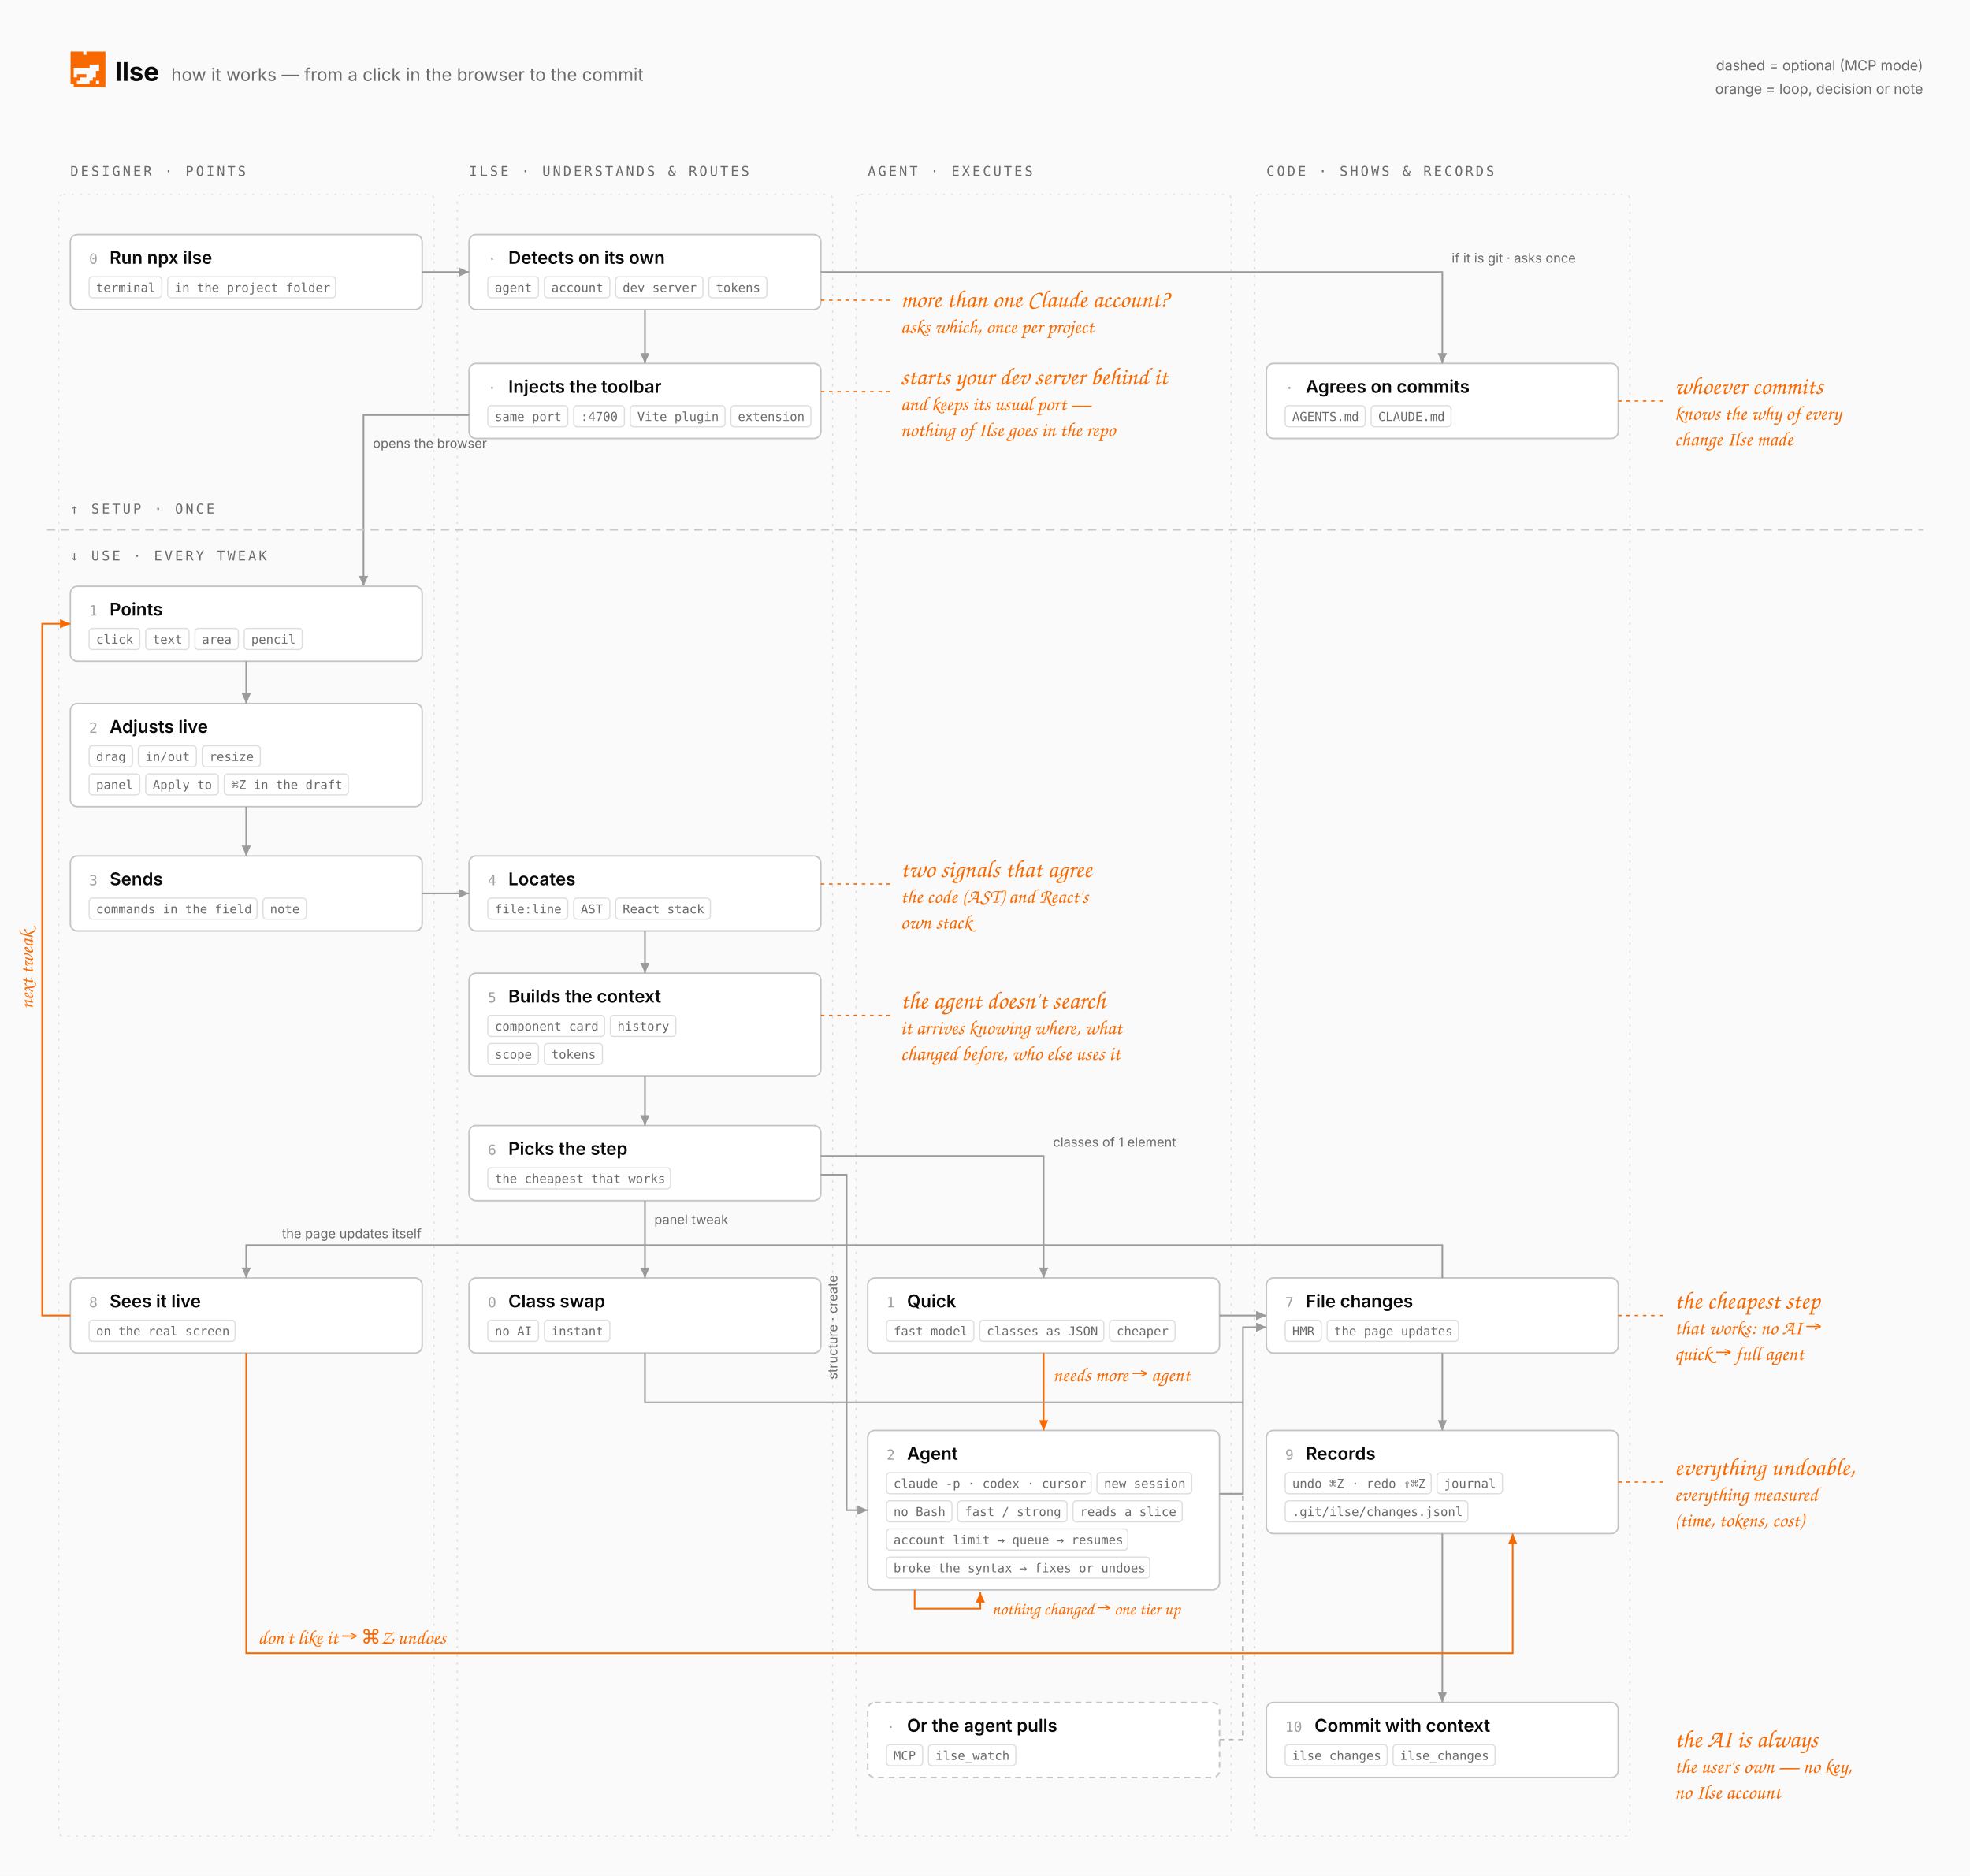
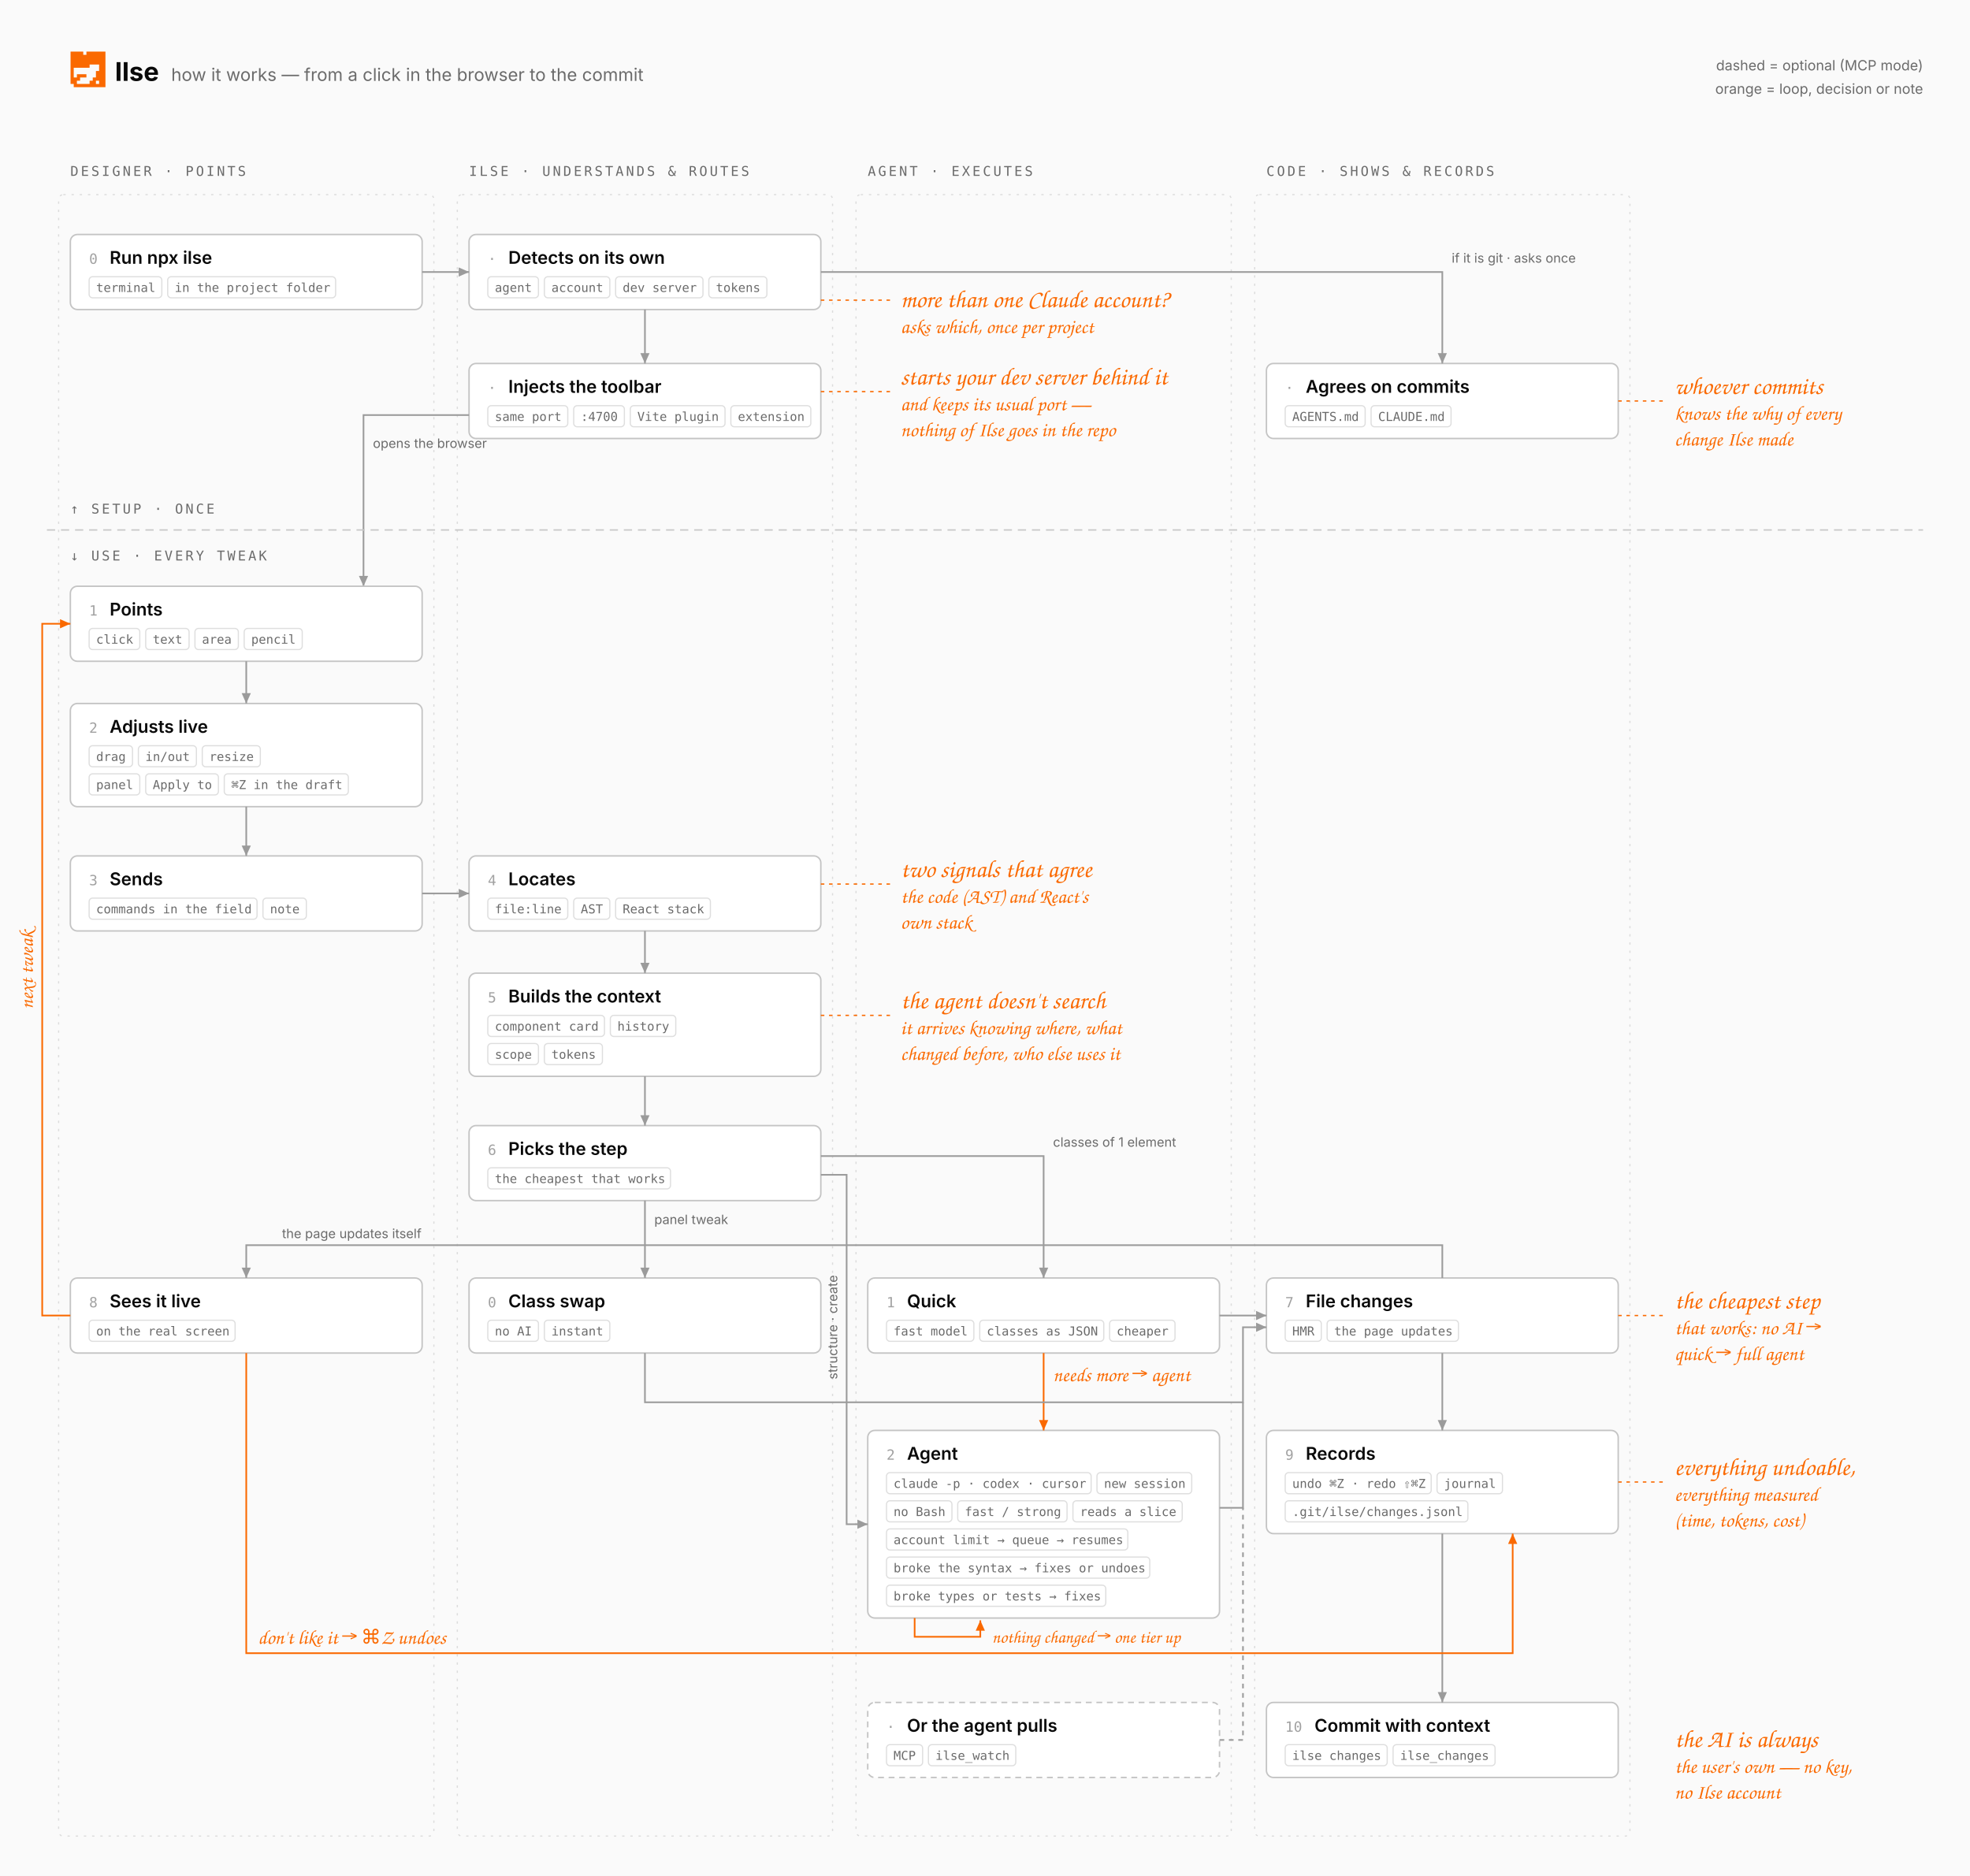
<svg xmlns="http://www.w3.org/2000/svg" width="1680" height="1600" viewBox="0 0 1680 1600" role="img" aria-labelledby="t d">
  <defs>
    <marker id="arrow" viewBox="0 0 10 10" refX="9" refY="5" markerWidth="7" markerHeight="7" orient="auto-start-reverse">
      <path d="M 0 1 L 9 5 L 0 9 z" fill="#9b9b9b" />
    </marker>
    <marker id="arrow-brand" viewBox="0 0 10 10" refX="9" refY="5" markerWidth="7" markerHeight="7" orient="auto-start-reverse">
      <path d="M 0 1 L 9 5 L 0 9 z" fill="#FA6900" />
    </marker>
  </defs>
  <rect width="1680" height="1600" fill="#fafafa" />
  <g transform="translate(60 44) scale(0.2)">
    <path d="M54.955 13.793H68.48V-1.52588e-05H149.626V96.551V110.345V151.721H14.382V137.932H0.858V-1.52588e-05H54.955V13.793ZM109.053 137.932H122.577V124.138H109.053V137.932ZM14.382 110.345H27.907V96.551H68.48V110.345H41.431V124.138H27.907V137.932H82.004V124.138H95.528V110.345H109.053V82.757H122.577V55.17H82.004V68.964H14.382V110.345Z" fill="#FA6900" />
  </g>
  <text x="98" y="69" font-family="Geist, 'Geist Sans', Inter, -apple-system, 'Segoe UI', Helvetica, Arial, sans-serif" font-size="22" font-weight="700" fill="#0a0a0a" text-anchor="start">Ilse</text>
  <text x="146" y="69" font-family="Geist, 'Geist Sans', Inter, -apple-system, 'Segoe UI', Helvetica, Arial, sans-serif" font-size="15" font-weight="400" fill="#6b6b6b" text-anchor="start">how it works — from a click in the browser to the commit</text>
  <text x="1640" y="60" font-family="Geist, 'Geist Sans', Inter, -apple-system, 'Segoe UI', Helvetica, Arial, sans-serif" font-size="12" font-weight="400" fill="#6b6b6b" text-anchor="end">dashed = optional (MCP mode)</text>
  <text x="1640" y="80" font-family="Geist, 'Geist Sans', Inter, -apple-system, 'Segoe UI', Helvetica, Arial, sans-serif" font-size="12" font-weight="400" fill="#6b6b6b" text-anchor="end">orange = loop, decision or note</text>
  <text x="60" y="150" font-family="'Geist Mono', ui-monospace, 'SF Mono', Menlo, Consolas, monospace" font-size="11.5" font-weight="500" fill="#6b6b6b" text-anchor="start" letter-spacing="2">DESIGNER · POINTS</text>
  <rect x="50" y="166" width="320" height="1400" rx="4" fill="none" stroke="#dcdcdc" stroke-dasharray="2 5" />
  <text x="400" y="150" font-family="'Geist Mono', ui-monospace, 'SF Mono', Menlo, Consolas, monospace" font-size="11.5" font-weight="500" fill="#6b6b6b" text-anchor="start" letter-spacing="2">ILSE · UNDERSTANDS &amp; ROUTES</text>
  <rect x="390" y="166" width="320" height="1400" rx="4" fill="none" stroke="#dcdcdc" stroke-dasharray="2 5" />
  <text x="740" y="150" font-family="'Geist Mono', ui-monospace, 'SF Mono', Menlo, Consolas, monospace" font-size="11.5" font-weight="500" fill="#6b6b6b" text-anchor="start" letter-spacing="2">AGENT · EXECUTES</text>
  <rect x="730" y="166" width="320" height="1400" rx="4" fill="none" stroke="#dcdcdc" stroke-dasharray="2 5" />
  <text x="1080" y="150" font-family="'Geist Mono', ui-monospace, 'SF Mono', Menlo, Consolas, monospace" font-size="11.5" font-weight="500" fill="#6b6b6b" text-anchor="start" letter-spacing="2">CODE · SHOWS &amp; RECORDS</text>
  <rect x="1070" y="166" width="320" height="1400" rx="4" fill="none" stroke="#dcdcdc" stroke-dasharray="2 5" />
  <rect x="60" y="200" width="300" height="64" rx="6" fill="#ffffff" stroke="#c4c4c4" stroke-width="1.25" />
  <text x="76" y="225" font-family="'Geist Mono', ui-monospace, 'SF Mono', Menlo, Consolas, monospace" font-size="12" font-weight="400" fill="#a1a1a1" text-anchor="start">0</text>
  <text x="93.5" y="225" font-family="Geist, 'Geist Sans', Inter, -apple-system, 'Segoe UI', Helvetica, Arial, sans-serif" font-size="15" font-weight="600" fill="#0a0a0a" text-anchor="start">Run npx ilse</text>
  <rect x="76" y="236" width="62.0" height="18" rx="3" fill="#ffffff" stroke="#dedede" />
  <text x="82" y="249" font-family="'Geist Mono', ui-monospace, 'SF Mono', Menlo, Consolas, monospace" font-size="10.5" font-weight="400" fill="#6b6b6b" text-anchor="start">terminal</text>
  <rect x="143.0" y="236" width="143.2" height="18" rx="3" fill="#ffffff" stroke="#dedede" />
  <text x="149.0" y="249" font-family="'Geist Mono', ui-monospace, 'SF Mono', Menlo, Consolas, monospace" font-size="10.5" font-weight="400" fill="#6b6b6b" text-anchor="start">in the project folder</text>
  <rect x="400" y="200" width="300" height="64" rx="6" fill="#ffffff" stroke="#c4c4c4" stroke-width="1.25" />
  <text x="416" y="225" font-family="'Geist Mono', ui-monospace, 'SF Mono', Menlo, Consolas, monospace" font-size="12" font-weight="400" fill="#a1a1a1" text-anchor="start">·</text>
  <text x="433.5" y="225" font-family="Geist, 'Geist Sans', Inter, -apple-system, 'Segoe UI', Helvetica, Arial, sans-serif" font-size="15" font-weight="600" fill="#0a0a0a" text-anchor="start">Detects on its own</text>
  <rect x="416" y="236" width="43.2" height="18" rx="3" fill="#ffffff" stroke="#dedede" />
  <text x="422" y="249" font-family="'Geist Mono', ui-monospace, 'SF Mono', Menlo, Consolas, monospace" font-size="10.5" font-weight="400" fill="#6b6b6b" text-anchor="start">agent</text>
  <rect x="464.25" y="236" width="55.8" height="18" rx="3" fill="#ffffff" stroke="#dedede" />
  <text x="470.25" y="249" font-family="'Geist Mono', ui-monospace, 'SF Mono', Menlo, Consolas, monospace" font-size="10.5" font-weight="400" fill="#6b6b6b" text-anchor="start">account</text>
  <rect x="525.0" y="236" width="74.5" height="18" rx="3" fill="#ffffff" stroke="#dedede" />
  <text x="531.0" y="249" font-family="'Geist Mono', ui-monospace, 'SF Mono', Menlo, Consolas, monospace" font-size="10.5" font-weight="400" fill="#6b6b6b" text-anchor="start">dev server</text>
  <rect x="604.5" y="236" width="49.5" height="18" rx="3" fill="#ffffff" stroke="#dedede" />
  <text x="610.5" y="249" font-family="'Geist Mono', ui-monospace, 'SF Mono', Menlo, Consolas, monospace" font-size="10.5" font-weight="400" fill="#6b6b6b" text-anchor="start">tokens</text>
  <rect x="400" y="310" width="300" height="64" rx="6" fill="#ffffff" stroke="#c4c4c4" stroke-width="1.25" />
  <text x="416" y="335" font-family="'Geist Mono', ui-monospace, 'SF Mono', Menlo, Consolas, monospace" font-size="12" font-weight="400" fill="#a1a1a1" text-anchor="start">·</text>
  <text x="433.5" y="335" font-family="Geist, 'Geist Sans', Inter, -apple-system, 'Segoe UI', Helvetica, Arial, sans-serif" font-size="15" font-weight="600" fill="#0a0a0a" text-anchor="start">Injects the toolbar</text>
  <rect x="416" y="346" width="68.2" height="18" rx="3" fill="#ffffff" stroke="#dedede" />
  <text x="422" y="359" font-family="'Geist Mono', ui-monospace, 'SF Mono', Menlo, Consolas, monospace" font-size="10.5" font-weight="400" fill="#6b6b6b" text-anchor="start">same port</text>
  <rect x="489.25" y="346" width="43.2" height="18" rx="3" fill="#ffffff" stroke="#dedede" />
  <text x="495.25" y="359" font-family="'Geist Mono', ui-monospace, 'SF Mono', Menlo, Consolas, monospace" font-size="10.5" font-weight="400" fill="#6b6b6b" text-anchor="start">:4700</text>
  <rect x="537.5" y="346" width="80.8" height="18" rx="3" fill="#ffffff" stroke="#dedede" />
  <text x="543.5" y="359" font-family="'Geist Mono', ui-monospace, 'SF Mono', Menlo, Consolas, monospace" font-size="10.5" font-weight="400" fill="#6b6b6b" text-anchor="start">Vite plugin</text>
  <rect x="623.25" y="346" width="68.2" height="18" rx="3" fill="#ffffff" stroke="#dedede" />
  <text x="629.25" y="359" font-family="'Geist Mono', ui-monospace, 'SF Mono', Menlo, Consolas, monospace" font-size="10.5" font-weight="400" fill="#6b6b6b" text-anchor="start">extension</text>
  <rect x="1080" y="310" width="300" height="64" rx="6" fill="#ffffff" stroke="#c4c4c4" stroke-width="1.25" />
  <text x="1096" y="335" font-family="'Geist Mono', ui-monospace, 'SF Mono', Menlo, Consolas, monospace" font-size="12" font-weight="400" fill="#a1a1a1" text-anchor="start">·</text>
  <text x="1113.5" y="335" font-family="Geist, 'Geist Sans', Inter, -apple-system, 'Segoe UI', Helvetica, Arial, sans-serif" font-size="15" font-weight="600" fill="#0a0a0a" text-anchor="start">Agrees on commits</text>
  <rect x="1096" y="346" width="68.2" height="18" rx="3" fill="#ffffff" stroke="#dedede" />
  <text x="1102" y="359" font-family="'Geist Mono', ui-monospace, 'SF Mono', Menlo, Consolas, monospace" font-size="10.5" font-weight="400" fill="#6b6b6b" text-anchor="start">AGENTS.md</text>
  <rect x="1169.25" y="346" width="68.2" height="18" rx="3" fill="#ffffff" stroke="#dedede" />
  <text x="1175.25" y="359" font-family="'Geist Mono', ui-monospace, 'SF Mono', Menlo, Consolas, monospace" font-size="10.5" font-weight="400" fill="#6b6b6b" text-anchor="start">CLAUDE.md</text>
  <path d="M 360 232.0 L 400 232.0" fill="none" stroke="#9b9b9b" stroke-width="1.4" marker-end="url(#arrow)" />
  <path d="M 550.0 264 L 550.0 310" fill="none" stroke="#9b9b9b" stroke-width="1.4" marker-end="url(#arrow)" />
  <path d="M 700 232.0 L 1230.0 232.0 L 1230.0 310" fill="none" stroke="#9b9b9b" stroke-width="1.4" marker-end="url(#arrow)" />
  <text x="1238.0" y="224.0" font-family="Geist, 'Geist Sans', Inter, -apple-system, 'Segoe UI', Helvetica, Arial, sans-serif" font-size="11" font-weight="400" fill="#6b6b6b" text-anchor="start">if it is git · asks once</text>
  <path d="M 400 354.0 L 310 354.0 L 310 500" fill="none" stroke="#9b9b9b" stroke-width="1.4" marker-end="url(#arrow)" />
  <text x="318" y="382.0" font-family="Geist, 'Geist Sans', Inter, -apple-system, 'Segoe UI', Helvetica, Arial, sans-serif" font-size="11" font-weight="400" fill="#6b6b6b" text-anchor="start">opens the browser</text>
  <path d="M 700 334.0 L 760 334.0" stroke="#FA6900" stroke-width="1.1" stroke-dasharray="3 4" fill="none" />
  <text x="768" y="328.0" font-family="Caveat, 'Bradley Hand', 'Segoe Print', 'Comic Sans MS', cursive" font-size="21" font-weight="600" fill="#FA6900" text-anchor="start">starts your dev server behind it</text>
  <text x="768" y="350.0" font-family="Caveat, 'Bradley Hand', 'Segoe Print', 'Comic Sans MS', cursive" font-size="17" font-weight="400" fill="#FA6900" text-anchor="start">and keeps its usual port —</text>
  <text x="768" y="372.0" font-family="Caveat, 'Bradley Hand', 'Segoe Print', 'Comic Sans MS', cursive" font-size="17" font-weight="400" fill="#FA6900" text-anchor="start">nothing of Ilse goes in the repo</text>
  <path d="M 700 256 L 760 256" stroke="#FA6900" stroke-width="1.1" stroke-dasharray="3 4" fill="none" />
  <text x="768" y="262" font-family="Caveat, 'Bradley Hand', 'Segoe Print', 'Comic Sans MS', cursive" font-size="21" font-weight="600" fill="#FA6900" text-anchor="start">more than one Claude account?</text>
  <text x="768" y="284" font-family="Caveat, 'Bradley Hand', 'Segoe Print', 'Comic Sans MS', cursive" font-size="17" font-weight="400" fill="#FA6900" text-anchor="start">asks which, once per project</text>
  <path d="M 1380 342.0 L 1420 342.0" stroke="#FA6900" stroke-width="1.1" stroke-dasharray="3 4" fill="none" />
  <text x="1428" y="336.0" font-family="Caveat, 'Bradley Hand', 'Segoe Print', 'Comic Sans MS', cursive" font-size="21" font-weight="600" fill="#FA6900" text-anchor="start">whoever commits</text>
  <text x="1428" y="358.0" font-family="Caveat, 'Bradley Hand', 'Segoe Print', 'Comic Sans MS', cursive" font-size="17" font-weight="400" fill="#FA6900" text-anchor="start">knows the why of every</text>
  <text x="1428" y="380.0" font-family="Caveat, 'Bradley Hand', 'Segoe Print', 'Comic Sans MS', cursive" font-size="17" font-weight="400" fill="#FA6900" text-anchor="start">change Ilse made</text>
  <path d="M 40 452 L 1640 452" stroke="#c8c8c8" stroke-width="1.2" stroke-dasharray="7 5" />
  <text x="60" y="438" font-family="'Geist Mono', ui-monospace, 'SF Mono', Menlo, Consolas, monospace" font-size="11.5" font-weight="500" fill="#6b6b6b" text-anchor="start" letter-spacing="2">↑ SETUP · ONCE</text>
  <text x="60" y="478" font-family="'Geist Mono', ui-monospace, 'SF Mono', Menlo, Consolas, monospace" font-size="11.5" font-weight="500" fill="#6b6b6b" text-anchor="start" letter-spacing="2">↓ USE · EVERY TWEAK</text>
  <rect x="60" y="500" width="300" height="64" rx="6" fill="#ffffff" stroke="#c4c4c4" stroke-width="1.25" />
  <text x="76" y="525" font-family="'Geist Mono', ui-monospace, 'SF Mono', Menlo, Consolas, monospace" font-size="12" font-weight="400" fill="#a1a1a1" text-anchor="start">1</text>
  <text x="93.5" y="525" font-family="Geist, 'Geist Sans', Inter, -apple-system, 'Segoe UI', Helvetica, Arial, sans-serif" font-size="15" font-weight="600" fill="#0a0a0a" text-anchor="start">Points</text>
  <rect x="76" y="536" width="43.2" height="18" rx="3" fill="#ffffff" stroke="#dedede" />
  <text x="82" y="549" font-family="'Geist Mono', ui-monospace, 'SF Mono', Menlo, Consolas, monospace" font-size="10.5" font-weight="400" fill="#6b6b6b" text-anchor="start">click</text>
  <rect x="124.25" y="536" width="37.0" height="18" rx="3" fill="#ffffff" stroke="#dedede" />
  <text x="130.25" y="549" font-family="'Geist Mono', ui-monospace, 'SF Mono', Menlo, Consolas, monospace" font-size="10.5" font-weight="400" fill="#6b6b6b" text-anchor="start">text</text>
  <rect x="166.25" y="536" width="37.0" height="18" rx="3" fill="#ffffff" stroke="#dedede" />
  <text x="172.25" y="549" font-family="'Geist Mono', ui-monospace, 'SF Mono', Menlo, Consolas, monospace" font-size="10.5" font-weight="400" fill="#6b6b6b" text-anchor="start">area</text>
  <rect x="208.25" y="536" width="49.5" height="18" rx="3" fill="#ffffff" stroke="#dedede" />
  <text x="214.25" y="549" font-family="'Geist Mono', ui-monospace, 'SF Mono', Menlo, Consolas, monospace" font-size="10.5" font-weight="400" fill="#6b6b6b" text-anchor="start">pencil</text>
  <rect x="60" y="600" width="300" height="88" rx="6" fill="#ffffff" stroke="#c4c4c4" stroke-width="1.25" />
  <text x="76" y="625" font-family="'Geist Mono', ui-monospace, 'SF Mono', Menlo, Consolas, monospace" font-size="12" font-weight="400" fill="#a1a1a1" text-anchor="start">2</text>
  <text x="93.5" y="625" font-family="Geist, 'Geist Sans', Inter, -apple-system, 'Segoe UI', Helvetica, Arial, sans-serif" font-size="15" font-weight="600" fill="#0a0a0a" text-anchor="start">Adjusts live</text>
  <rect x="76" y="636" width="37.0" height="18" rx="3" fill="#ffffff" stroke="#dedede" />
  <text x="82" y="649" font-family="'Geist Mono', ui-monospace, 'SF Mono', Menlo, Consolas, monospace" font-size="10.5" font-weight="400" fill="#6b6b6b" text-anchor="start">drag</text>
  <rect x="118.0" y="636" width="49.5" height="18" rx="3" fill="#ffffff" stroke="#dedede" />
  <text x="124.0" y="649" font-family="'Geist Mono', ui-monospace, 'SF Mono', Menlo, Consolas, monospace" font-size="10.5" font-weight="400" fill="#6b6b6b" text-anchor="start">in/out</text>
  <rect x="172.5" y="636" width="49.5" height="18" rx="3" fill="#ffffff" stroke="#dedede" />
  <text x="178.5" y="649" font-family="'Geist Mono', ui-monospace, 'SF Mono', Menlo, Consolas, monospace" font-size="10.5" font-weight="400" fill="#6b6b6b" text-anchor="start">resize</text>
  <rect x="76" y="660" width="43.2" height="18" rx="3" fill="#ffffff" stroke="#dedede" />
  <text x="82" y="673" font-family="'Geist Mono', ui-monospace, 'SF Mono', Menlo, Consolas, monospace" font-size="10.5" font-weight="400" fill="#6b6b6b" text-anchor="start">panel</text>
  <rect x="124.25" y="660" width="62.0" height="18" rx="3" fill="#ffffff" stroke="#dedede" />
  <text x="130.25" y="673" font-family="'Geist Mono', ui-monospace, 'SF Mono', Menlo, Consolas, monospace" font-size="10.5" font-weight="400" fill="#6b6b6b" text-anchor="start">Apply to</text>
  <rect x="191.25" y="660" width="105.8" height="18" rx="3" fill="#ffffff" stroke="#dedede" />
  <text x="197.25" y="673" font-family="'Geist Mono', ui-monospace, 'SF Mono', Menlo, Consolas, monospace" font-size="10.5" font-weight="400" fill="#6b6b6b" text-anchor="start">⌘Z in the draft</text>
  <rect x="60" y="730" width="300" height="64" rx="6" fill="#ffffff" stroke="#c4c4c4" stroke-width="1.25" />
  <text x="76" y="755" font-family="'Geist Mono', ui-monospace, 'SF Mono', Menlo, Consolas, monospace" font-size="12" font-weight="400" fill="#a1a1a1" text-anchor="start">3</text>
  <text x="93.5" y="755" font-family="Geist, 'Geist Sans', Inter, -apple-system, 'Segoe UI', Helvetica, Arial, sans-serif" font-size="15" font-weight="600" fill="#0a0a0a" text-anchor="start">Sends</text>
  <rect x="76" y="766" width="143.2" height="18" rx="3" fill="#ffffff" stroke="#dedede" />
  <text x="82" y="779" font-family="'Geist Mono', ui-monospace, 'SF Mono', Menlo, Consolas, monospace" font-size="10.5" font-weight="400" fill="#6b6b6b" text-anchor="start">commands in the field</text>
  <rect x="224.25" y="766" width="37.0" height="18" rx="3" fill="#ffffff" stroke="#dedede" />
  <text x="230.25" y="779" font-family="'Geist Mono', ui-monospace, 'SF Mono', Menlo, Consolas, monospace" font-size="10.5" font-weight="400" fill="#6b6b6b" text-anchor="start">note</text>
  <path d="M 210.0 564 L 210.0 600" fill="none" stroke="#9b9b9b" stroke-width="1.4" marker-end="url(#arrow)" />
  <path d="M 210.0 688 L 210.0 730" fill="none" stroke="#9b9b9b" stroke-width="1.4" marker-end="url(#arrow)" />
  <rect x="400" y="730" width="300" height="64" rx="6" fill="#ffffff" stroke="#c4c4c4" stroke-width="1.25" />
  <text x="416" y="755" font-family="'Geist Mono', ui-monospace, 'SF Mono', Menlo, Consolas, monospace" font-size="12" font-weight="400" fill="#a1a1a1" text-anchor="start">4</text>
  <text x="433.5" y="755" font-family="Geist, 'Geist Sans', Inter, -apple-system, 'Segoe UI', Helvetica, Arial, sans-serif" font-size="15" font-weight="600" fill="#0a0a0a" text-anchor="start">Locates</text>
  <rect x="416" y="766" width="68.2" height="18" rx="3" fill="#ffffff" stroke="#dedede" />
  <text x="422" y="779" font-family="'Geist Mono', ui-monospace, 'SF Mono', Menlo, Consolas, monospace" font-size="10.5" font-weight="400" fill="#6b6b6b" text-anchor="start">file:line</text>
  <rect x="489.25" y="766" width="30.8" height="18" rx="3" fill="#ffffff" stroke="#dedede" />
  <text x="495.25" y="779" font-family="'Geist Mono', ui-monospace, 'SF Mono', Menlo, Consolas, monospace" font-size="10.5" font-weight="400" fill="#6b6b6b" text-anchor="start">AST</text>
  <rect x="525.0" y="766" width="80.8" height="18" rx="3" fill="#ffffff" stroke="#dedede" />
  <text x="531.0" y="779" font-family="'Geist Mono', ui-monospace, 'SF Mono', Menlo, Consolas, monospace" font-size="10.5" font-weight="400" fill="#6b6b6b" text-anchor="start">React stack</text>
  <rect x="400" y="830" width="300" height="88" rx="6" fill="#ffffff" stroke="#c4c4c4" stroke-width="1.25" />
  <text x="416" y="855" font-family="'Geist Mono', ui-monospace, 'SF Mono', Menlo, Consolas, monospace" font-size="12" font-weight="400" fill="#a1a1a1" text-anchor="start">5</text>
  <text x="433.5" y="855" font-family="Geist, 'Geist Sans', Inter, -apple-system, 'Segoe UI', Helvetica, Arial, sans-serif" font-size="15" font-weight="600" fill="#0a0a0a" text-anchor="start">Builds the context</text>
  <rect x="416" y="866" width="99.5" height="18" rx="3" fill="#ffffff" stroke="#dedede" />
  <text x="422" y="879" font-family="'Geist Mono', ui-monospace, 'SF Mono', Menlo, Consolas, monospace" font-size="10.5" font-weight="400" fill="#6b6b6b" text-anchor="start">component card</text>
  <rect x="520.5" y="866" width="55.8" height="18" rx="3" fill="#ffffff" stroke="#dedede" />
  <text x="526.5" y="879" font-family="'Geist Mono', ui-monospace, 'SF Mono', Menlo, Consolas, monospace" font-size="10.5" font-weight="400" fill="#6b6b6b" text-anchor="start">history</text>
  <rect x="416" y="890" width="43.2" height="18" rx="3" fill="#ffffff" stroke="#dedede" />
  <text x="422" y="903" font-family="'Geist Mono', ui-monospace, 'SF Mono', Menlo, Consolas, monospace" font-size="10.5" font-weight="400" fill="#6b6b6b" text-anchor="start">scope</text>
  <rect x="464.25" y="890" width="49.5" height="18" rx="3" fill="#ffffff" stroke="#dedede" />
  <text x="470.25" y="903" font-family="'Geist Mono', ui-monospace, 'SF Mono', Menlo, Consolas, monospace" font-size="10.5" font-weight="400" fill="#6b6b6b" text-anchor="start">tokens</text>
  <rect x="400" y="960" width="300" height="64" rx="6" fill="#ffffff" stroke="#c4c4c4" stroke-width="1.25" />
  <text x="416" y="985" font-family="'Geist Mono', ui-monospace, 'SF Mono', Menlo, Consolas, monospace" font-size="12" font-weight="400" fill="#a1a1a1" text-anchor="start">6</text>
  <text x="433.5" y="985" font-family="Geist, 'Geist Sans', Inter, -apple-system, 'Segoe UI', Helvetica, Arial, sans-serif" font-size="15" font-weight="600" fill="#0a0a0a" text-anchor="start">Picks the step</text>
  <rect x="416" y="996" width="155.8" height="18" rx="3" fill="#ffffff" stroke="#dedede" />
  <text x="422" y="1009" font-family="'Geist Mono', ui-monospace, 'SF Mono', Menlo, Consolas, monospace" font-size="10.5" font-weight="400" fill="#6b6b6b" text-anchor="start">the cheapest that works</text>
  <path d="M 360 762.0 L 400 762.0" fill="none" stroke="#9b9b9b" stroke-width="1.4" marker-end="url(#arrow)" />
  <path d="M 700 754.0 L 760 754.0" stroke="#FA6900" stroke-width="1.1" stroke-dasharray="3 4" fill="none" />
  <text x="768" y="748.0" font-family="Caveat, 'Bradley Hand', 'Segoe Print', 'Comic Sans MS', cursive" font-size="21" font-weight="600" fill="#FA6900" text-anchor="start">two signals that agree</text>
  <text x="768" y="770.0" font-family="Caveat, 'Bradley Hand', 'Segoe Print', 'Comic Sans MS', cursive" font-size="17" font-weight="400" fill="#FA6900" text-anchor="start">the code (AST) and React's</text>
  <text x="768" y="792.0" font-family="Caveat, 'Bradley Hand', 'Segoe Print', 'Comic Sans MS', cursive" font-size="17" font-weight="400" fill="#FA6900" text-anchor="start">own stack</text>
  <path d="M 550.0 794 L 550.0 830" fill="none" stroke="#9b9b9b" stroke-width="1.4" marker-end="url(#arrow)" />
  <path d="M 550.0 918 L 550.0 960" fill="none" stroke="#9b9b9b" stroke-width="1.4" marker-end="url(#arrow)" />
  <path d="M 700 866.0 L 760 866.0" stroke="#FA6900" stroke-width="1.1" stroke-dasharray="3 4" fill="none" />
  <text x="768" y="860.0" font-family="Caveat, 'Bradley Hand', 'Segoe Print', 'Comic Sans MS', cursive" font-size="21" font-weight="600" fill="#FA6900" text-anchor="start">the agent doesn't search</text>
  <text x="768" y="882.0" font-family="Caveat, 'Bradley Hand', 'Segoe Print', 'Comic Sans MS', cursive" font-size="17" font-weight="400" fill="#FA6900" text-anchor="start">it arrives knowing where, what</text>
  <text x="768" y="904.0" font-family="Caveat, 'Bradley Hand', 'Segoe Print', 'Comic Sans MS', cursive" font-size="17" font-weight="400" fill="#FA6900" text-anchor="start">changed before, who else uses it</text>
  <rect x="400" y="1090" width="300" height="64" rx="6" fill="#ffffff" stroke="#c4c4c4" stroke-width="1.25" />
  <text x="416" y="1115" font-family="'Geist Mono', ui-monospace, 'SF Mono', Menlo, Consolas, monospace" font-size="12" font-weight="400" fill="#a1a1a1" text-anchor="start">0</text>
  <text x="433.5" y="1115" font-family="Geist, 'Geist Sans', Inter, -apple-system, 'Segoe UI', Helvetica, Arial, sans-serif" font-size="15" font-weight="600" fill="#0a0a0a" text-anchor="start">Class swap</text>
  <rect x="416" y="1126" width="43.2" height="18" rx="3" fill="#ffffff" stroke="#dedede" />
  <text x="422" y="1139" font-family="'Geist Mono', ui-monospace, 'SF Mono', Menlo, Consolas, monospace" font-size="10.5" font-weight="400" fill="#6b6b6b" text-anchor="start">no AI</text>
  <rect x="464.25" y="1126" width="55.8" height="18" rx="3" fill="#ffffff" stroke="#dedede" />
  <text x="470.25" y="1139" font-family="'Geist Mono', ui-monospace, 'SF Mono', Menlo, Consolas, monospace" font-size="10.5" font-weight="400" fill="#6b6b6b" text-anchor="start">instant</text>
  <rect x="740" y="1090" width="300" height="64" rx="6" fill="#ffffff" stroke="#c4c4c4" stroke-width="1.25" />
  <text x="756" y="1115" font-family="'Geist Mono', ui-monospace, 'SF Mono', Menlo, Consolas, monospace" font-size="12" font-weight="400" fill="#a1a1a1" text-anchor="start">1</text>
  <text x="773.5" y="1115" font-family="Geist, 'Geist Sans', Inter, -apple-system, 'Segoe UI', Helvetica, Arial, sans-serif" font-size="15" font-weight="600" fill="#0a0a0a" text-anchor="start">Quick</text>
  <rect x="756" y="1126" width="74.5" height="18" rx="3" fill="#ffffff" stroke="#dedede" />
  <text x="762" y="1139" font-family="'Geist Mono', ui-monospace, 'SF Mono', Menlo, Consolas, monospace" font-size="10.5" font-weight="400" fill="#6b6b6b" text-anchor="start">fast model</text>
  <rect x="835.5" y="1126" width="105.8" height="18" rx="3" fill="#ffffff" stroke="#dedede" />
  <text x="841.5" y="1139" font-family="'Geist Mono', ui-monospace, 'SF Mono', Menlo, Consolas, monospace" font-size="10.5" font-weight="400" fill="#6b6b6b" text-anchor="start">classes as JSON</text>
  <rect x="946.25" y="1126" width="55.8" height="18" rx="3" fill="#ffffff" stroke="#dedede" />
  <text x="952.25" y="1139" font-family="'Geist Mono', ui-monospace, 'SF Mono', Menlo, Consolas, monospace" font-size="10.5" font-weight="400" fill="#6b6b6b" text-anchor="start">cheaper</text>
-   <rect x="740" y="1220" width="300" height="136" rx="6" fill="#ffffff" stroke="#c4c4c4" stroke-width="1.25" />
+   <rect x="740" y="1220" width="300" height="160" rx="6" fill="#ffffff" stroke="#c4c4c4" stroke-width="1.25" />
  <text x="756" y="1245" font-family="'Geist Mono', ui-monospace, 'SF Mono', Menlo, Consolas, monospace" font-size="12" font-weight="400" fill="#a1a1a1" text-anchor="start">2</text>
  <text x="773.5" y="1245" font-family="Geist, 'Geist Sans', Inter, -apple-system, 'Segoe UI', Helvetica, Arial, sans-serif" font-size="15" font-weight="600" fill="#0a0a0a" text-anchor="start">Agent</text>
  <rect x="756" y="1256" width="174.5" height="18" rx="3" fill="#ffffff" stroke="#dedede" />
  <text x="762" y="1269" font-family="'Geist Mono', ui-monospace, 'SF Mono', Menlo, Consolas, monospace" font-size="10.5" font-weight="400" fill="#6b6b6b" text-anchor="start">claude -p · codex · cursor</text>
  <rect x="935.5" y="1256" width="80.8" height="18" rx="3" fill="#ffffff" stroke="#dedede" />
  <text x="941.5" y="1269" font-family="'Geist Mono', ui-monospace, 'SF Mono', Menlo, Consolas, monospace" font-size="10.5" font-weight="400" fill="#6b6b6b" text-anchor="start">new session</text>
  <rect x="756" y="1280" width="55.8" height="18" rx="3" fill="#ffffff" stroke="#dedede" />
  <text x="762" y="1293" font-family="'Geist Mono', ui-monospace, 'SF Mono', Menlo, Consolas, monospace" font-size="10.5" font-weight="400" fill="#6b6b6b" text-anchor="start">no Bash</text>
  <rect x="816.75" y="1280" width="93.2" height="18" rx="3" fill="#ffffff" stroke="#dedede" />
  <text x="822.75" y="1293" font-family="'Geist Mono', ui-monospace, 'SF Mono', Menlo, Consolas, monospace" font-size="10.5" font-weight="400" fill="#6b6b6b" text-anchor="start">fast / strong</text>
  <rect x="915.0" y="1280" width="93.2" height="18" rx="3" fill="#ffffff" stroke="#dedede" />
  <text x="921.0" y="1293" font-family="'Geist Mono', ui-monospace, 'SF Mono', Menlo, Consolas, monospace" font-size="10.5" font-weight="400" fill="#6b6b6b" text-anchor="start">reads a slice</text>
  <rect x="756" y="1304" width="205.8" height="18" rx="3" fill="#ffffff" stroke="#dedede" />
  <text x="762" y="1317" font-family="'Geist Mono', ui-monospace, 'SF Mono', Menlo, Consolas, monospace" font-size="10.5" font-weight="400" fill="#6b6b6b" text-anchor="start">account limit → queue → resumes</text>
  <rect x="756" y="1328" width="224.5" height="18" rx="3" fill="#ffffff" stroke="#dedede" />
  <text x="762" y="1341" font-family="'Geist Mono', ui-monospace, 'SF Mono', Menlo, Consolas, monospace" font-size="10.5" font-weight="400" fill="#6b6b6b" text-anchor="start">broke the syntax → fixes or undoes</text>
+   <rect x="756" y="1352" width="187.0" height="18" rx="3" fill="#ffffff" stroke="#dedede" />
+   <text x="762" y="1365" font-family="'Geist Mono', ui-monospace, 'SF Mono', Menlo, Consolas, monospace" font-size="10.5" font-weight="400" fill="#6b6b6b" text-anchor="start">broke types or tests → fixes</text>
  <rect x="740" y="1452" width="300" height="64" rx="6" fill="#ffffff" stroke="#c4c4c4" stroke-width="1.25" stroke-dasharray="5 4" />
  <text x="756" y="1477" font-family="'Geist Mono', ui-monospace, 'SF Mono', Menlo, Consolas, monospace" font-size="12" font-weight="400" fill="#a1a1a1" text-anchor="start">·</text>
  <text x="773.5" y="1477" font-family="Geist, 'Geist Sans', Inter, -apple-system, 'Segoe UI', Helvetica, Arial, sans-serif" font-size="15" font-weight="600" fill="#0a0a0a" text-anchor="start">Or the agent pulls</text>
  <rect x="756" y="1488" width="30.8" height="18" rx="3" fill="#ffffff" stroke="#dedede" />
  <text x="762" y="1501" font-family="'Geist Mono', ui-monospace, 'SF Mono', Menlo, Consolas, monospace" font-size="10.5" font-weight="400" fill="#6b6b6b" text-anchor="start">MCP</text>
  <rect x="791.75" y="1488" width="74.5" height="18" rx="3" fill="#ffffff" stroke="#dedede" />
  <text x="797.75" y="1501" font-family="'Geist Mono', ui-monospace, 'SF Mono', Menlo, Consolas, monospace" font-size="10.5" font-weight="400" fill="#6b6b6b" text-anchor="start">ilse_watch</text>
  <path d="M 550.0 1024 L 550.0 1090" fill="none" stroke="#9b9b9b" stroke-width="1.4" marker-end="url(#arrow)" />
  <text x="558.0" y="1044" font-family="Geist, 'Geist Sans', Inter, -apple-system, 'Segoe UI', Helvetica, Arial, sans-serif" font-size="11" font-weight="400" fill="#6b6b6b" text-anchor="start">panel tweak</text>
  <path d="M 700 986.0 L 890.0 986.0 L 890.0 1090" fill="none" stroke="#9b9b9b" stroke-width="1.4" marker-end="url(#arrow)" />
  <text x="898.0" y="978.0" font-family="Geist, 'Geist Sans', Inter, -apple-system, 'Segoe UI', Helvetica, Arial, sans-serif" font-size="11" font-weight="400" fill="#6b6b6b" text-anchor="start">classes of 1 element</text>
  <path d="M 890.0 1154 L 890.0 1220" fill="none" stroke="#FA6900" stroke-width="1.4" marker-end="url(#arrow-brand)" />
  <text x="898.0" y="1178" font-family="Caveat, 'Bradley Hand', 'Segoe Print', 'Comic Sans MS', cursive" font-size="17" font-weight="400" fill="#FA6900" text-anchor="start">needs more → agent</text>
-   <path d="M 700 1002.0 L 722 1002.0 L 722 1288.0 L 740 1288.0" fill="none" stroke="#9b9b9b" stroke-width="1.4" marker-end="url(#arrow)" />
+   <path d="M 700 1002.0 L 722 1002.0 L 722 1300.0 L 740 1300.0" fill="none" stroke="#9b9b9b" stroke-width="1.4" marker-end="url(#arrow)" />
  <text x="714" y="1132" font-family="Geist, 'Geist Sans', Inter, -apple-system, 'Segoe UI', Helvetica, Arial, sans-serif" font-size="11" font-weight="400" fill="#6b6b6b" text-anchor="middle" transform="rotate(-90 714 1132)">structure · create</text>
-   <path d="M 780 1356 L 780 1372 L 836 1372 L 836 1358" fill="none" stroke="#FA6900" stroke-width="1.4" marker-end="url(#arrow-brand)" />
-   <text x="846" y="1377" font-family="Caveat, 'Bradley Hand', 'Segoe Print', 'Comic Sans MS', cursive" font-size="15" font-weight="400" fill="#FA6900" text-anchor="start">nothing changed → one tier up</text>
+   <path d="M 780 1380 L 780 1396 L 836 1396 L 836 1382" fill="none" stroke="#FA6900" stroke-width="1.4" marker-end="url(#arrow-brand)" />
+   <text x="846" y="1401" font-family="Caveat, 'Bradley Hand', 'Segoe Print', 'Comic Sans MS', cursive" font-size="15" font-weight="400" fill="#FA6900" text-anchor="start">nothing changed → one tier up</text>
  <rect x="1080" y="1090" width="300" height="64" rx="6" fill="#ffffff" stroke="#c4c4c4" stroke-width="1.25" />
  <text x="1096" y="1115" font-family="'Geist Mono', ui-monospace, 'SF Mono', Menlo, Consolas, monospace" font-size="12" font-weight="400" fill="#a1a1a1" text-anchor="start">7</text>
  <text x="1113.5" y="1115" font-family="Geist, 'Geist Sans', Inter, -apple-system, 'Segoe UI', Helvetica, Arial, sans-serif" font-size="15" font-weight="600" fill="#0a0a0a" text-anchor="start">File changes</text>
  <rect x="1096" y="1126" width="30.8" height="18" rx="3" fill="#ffffff" stroke="#dedede" />
  <text x="1102" y="1139" font-family="'Geist Mono', ui-monospace, 'SF Mono', Menlo, Consolas, monospace" font-size="10.5" font-weight="400" fill="#6b6b6b" text-anchor="start">HMR</text>
  <rect x="1131.75" y="1126" width="112.0" height="18" rx="3" fill="#ffffff" stroke="#dedede" />
  <text x="1137.75" y="1139" font-family="'Geist Mono', ui-monospace, 'SF Mono', Menlo, Consolas, monospace" font-size="10.5" font-weight="400" fill="#6b6b6b" text-anchor="start">the page updates</text>
  <rect x="1080" y="1220" width="300" height="88" rx="6" fill="#ffffff" stroke="#c4c4c4" stroke-width="1.25" />
  <text x="1096" y="1245" font-family="'Geist Mono', ui-monospace, 'SF Mono', Menlo, Consolas, monospace" font-size="12" font-weight="400" fill="#a1a1a1" text-anchor="start">9</text>
  <text x="1113.5" y="1245" font-family="Geist, 'Geist Sans', Inter, -apple-system, 'Segoe UI', Helvetica, Arial, sans-serif" font-size="15" font-weight="600" fill="#0a0a0a" text-anchor="start">Records</text>
  <rect x="1096" y="1256" width="124.5" height="18" rx="3" fill="#ffffff" stroke="#dedede" />
  <text x="1102" y="1269" font-family="'Geist Mono', ui-monospace, 'SF Mono', Menlo, Consolas, monospace" font-size="10.5" font-weight="400" fill="#6b6b6b" text-anchor="start">undo ⌘Z · redo ⇧⌘Z</text>
  <rect x="1225.5" y="1256" width="55.8" height="18" rx="3" fill="#ffffff" stroke="#dedede" />
  <text x="1231.5" y="1269" font-family="'Geist Mono', ui-monospace, 'SF Mono', Menlo, Consolas, monospace" font-size="10.5" font-weight="400" fill="#6b6b6b" text-anchor="start">journal</text>
  <rect x="1096" y="1280" width="155.8" height="18" rx="3" fill="#ffffff" stroke="#dedede" />
  <text x="1102" y="1293" font-family="'Geist Mono', ui-monospace, 'SF Mono', Menlo, Consolas, monospace" font-size="10.5" font-weight="400" fill="#6b6b6b" text-anchor="start">.git/ilse/changes.jsonl</text>
  <rect x="1080" y="1452" width="300" height="64" rx="6" fill="#ffffff" stroke="#c4c4c4" stroke-width="1.25" />
  <text x="1096" y="1477" font-family="'Geist Mono', ui-monospace, 'SF Mono', Menlo, Consolas, monospace" font-size="12" font-weight="400" fill="#a1a1a1" text-anchor="start">10</text>
  <text x="1121.0" y="1477" font-family="Geist, 'Geist Sans', Inter, -apple-system, 'Segoe UI', Helvetica, Arial, sans-serif" font-size="15" font-weight="600" fill="#0a0a0a" text-anchor="start">Commit with context</text>
  <rect x="1096" y="1488" width="87.0" height="18" rx="3" fill="#ffffff" stroke="#dedede" />
  <text x="1102" y="1501" font-family="'Geist Mono', ui-monospace, 'SF Mono', Menlo, Consolas, monospace" font-size="10.5" font-weight="400" fill="#6b6b6b" text-anchor="start">ilse changes</text>
  <rect x="1188.0" y="1488" width="87.0" height="18" rx="3" fill="#ffffff" stroke="#dedede" />
  <text x="1194.0" y="1501" font-family="'Geist Mono', ui-monospace, 'SF Mono', Menlo, Consolas, monospace" font-size="10.5" font-weight="400" fill="#6b6b6b" text-anchor="start">ilse_changes</text>
  <path d="M 1040 1122.0 L 1080 1122.0" fill="none" stroke="#9b9b9b" stroke-width="1.4" marker-end="url(#arrow)" />
  <path d="M 550.0 1154 L 550.0 1196 L 1060 1196 L 1060 1132.0 L 1080 1132.0" fill="none" stroke="#9b9b9b" stroke-width="1.4" marker-end="url(#arrow)" />
-   <path d="M 1040 1274.0 L 1060 1274.0 L 1060 1196" fill="none" stroke="#9b9b9b" stroke-width="1.4" />
-   <path d="M 1040 1484.0 L 1060 1484.0 L 1060 1274.0" fill="none" stroke="#9b9b9b" stroke-width="1.4" stroke-dasharray="4 4" />
+   <path d="M 1040 1286.0 L 1060 1286.0 L 1060 1196" fill="none" stroke="#9b9b9b" stroke-width="1.4" />
+   <path d="M 1040 1484.0 L 1060 1484.0 L 1060 1286.0" fill="none" stroke="#9b9b9b" stroke-width="1.4" stroke-dasharray="4 4" />
  <path d="M 1230.0 1154 L 1230.0 1220" fill="none" stroke="#9b9b9b" stroke-width="1.4" marker-end="url(#arrow)" />
  <path d="M 1230.0 1308 L 1230.0 1452" fill="none" stroke="#9b9b9b" stroke-width="1.4" marker-end="url(#arrow)" />
  <rect x="60" y="1090" width="300" height="64" rx="6" fill="#ffffff" stroke="#c4c4c4" stroke-width="1.25" />
  <text x="76" y="1115" font-family="'Geist Mono', ui-monospace, 'SF Mono', Menlo, Consolas, monospace" font-size="12" font-weight="400" fill="#a1a1a1" text-anchor="start">8</text>
  <text x="93.5" y="1115" font-family="Geist, 'Geist Sans', Inter, -apple-system, 'Segoe UI', Helvetica, Arial, sans-serif" font-size="15" font-weight="600" fill="#0a0a0a" text-anchor="start">Sees it live</text>
  <rect x="76" y="1126" width="124.5" height="18" rx="3" fill="#ffffff" stroke="#dedede" />
  <text x="82" y="1139" font-family="'Geist Mono', ui-monospace, 'SF Mono', Menlo, Consolas, monospace" font-size="10.5" font-weight="400" fill="#6b6b6b" text-anchor="start">on the real screen</text>
  <path d="M 1230.0 1090 L 1230.0 1062 L 210.0 1062 L 210.0 1090" fill="none" stroke="#9b9b9b" stroke-width="1.4" marker-end="url(#arrow)" />
  <text x="300" y="1056" font-family="Geist, 'Geist Sans', Inter, -apple-system, 'Segoe UI', Helvetica, Arial, sans-serif" font-size="11" font-weight="400" fill="#6b6b6b" text-anchor="middle">the page updates itself</text>
  <path d="M 210.0 1154 L 210.0 1410 L 1290.0 1410 L 1290.0 1308" fill="none" stroke="#FA6900" stroke-width="1.4" marker-end="url(#arrow-brand)" />
  <text x="220.0" y="1402" font-family="Caveat, 'Bradley Hand', 'Segoe Print', 'Comic Sans MS', cursive" font-size="17" font-weight="400" fill="#FA6900" text-anchor="start">don't like it → ⌘Z undoes</text>
  <path d="M 60 1122.0 L 36 1122.0 L 36 532.0 L 60 532.0" fill="none" stroke="#FA6900" stroke-width="1.4" marker-end="url(#arrow-brand)" />
  <text x="28" y="827.0" font-family="Caveat, 'Bradley Hand', 'Segoe Print', 'Comic Sans MS', cursive" font-size="17" font-weight="400" fill="#FA6900" text-anchor="middle" transform="rotate(-90 28 827.0)">next tweak</text>
  <path d="M 1380 1122.0 L 1420 1122.0" stroke="#FA6900" stroke-width="1.1" stroke-dasharray="3 4" fill="none" />
  <text x="1428" y="1116.0" font-family="Caveat, 'Bradley Hand', 'Segoe Print', 'Comic Sans MS', cursive" font-size="21" font-weight="600" fill="#FA6900" text-anchor="start">the cheapest step</text>
  <text x="1428" y="1138.0" font-family="Caveat, 'Bradley Hand', 'Segoe Print', 'Comic Sans MS', cursive" font-size="17" font-weight="400" fill="#FA6900" text-anchor="start">that works: no AI →</text>
  <text x="1428" y="1160.0" font-family="Caveat, 'Bradley Hand', 'Segoe Print', 'Comic Sans MS', cursive" font-size="17" font-weight="400" fill="#FA6900" text-anchor="start">quick → full agent</text>
  <path d="M 1380 1264.0 L 1420 1264.0" stroke="#FA6900" stroke-width="1.1" stroke-dasharray="3 4" fill="none" />
  <text x="1428" y="1258.0" font-family="Caveat, 'Bradley Hand', 'Segoe Print', 'Comic Sans MS', cursive" font-size="21" font-weight="600" fill="#FA6900" text-anchor="start">everything undoable,</text>
  <text x="1428" y="1280.0" font-family="Caveat, 'Bradley Hand', 'Segoe Print', 'Comic Sans MS', cursive" font-size="17" font-weight="400" fill="#FA6900" text-anchor="start">everything measured</text>
  <text x="1428" y="1302.0" font-family="Caveat, 'Bradley Hand', 'Segoe Print', 'Comic Sans MS', cursive" font-size="17" font-weight="400" fill="#FA6900" text-anchor="start">(time, tokens, cost)</text>
  <text x="1428" y="1490.0" font-family="Caveat, 'Bradley Hand', 'Segoe Print', 'Comic Sans MS', cursive" font-size="21" font-weight="600" fill="#FA6900" text-anchor="start">the AI is always</text>
  <text x="1428" y="1512.0" font-family="Caveat, 'Bradley Hand', 'Segoe Print', 'Comic Sans MS', cursive" font-size="17" font-weight="400" fill="#FA6900" text-anchor="start">the user's own — no key,</text>
  <text x="1428" y="1534.0" font-family="Caveat, 'Bradley Hand', 'Segoe Print', 'Comic Sans MS', cursive" font-size="17" font-weight="400" fill="#FA6900" text-anchor="start">no Ilse account</text>
</svg>
